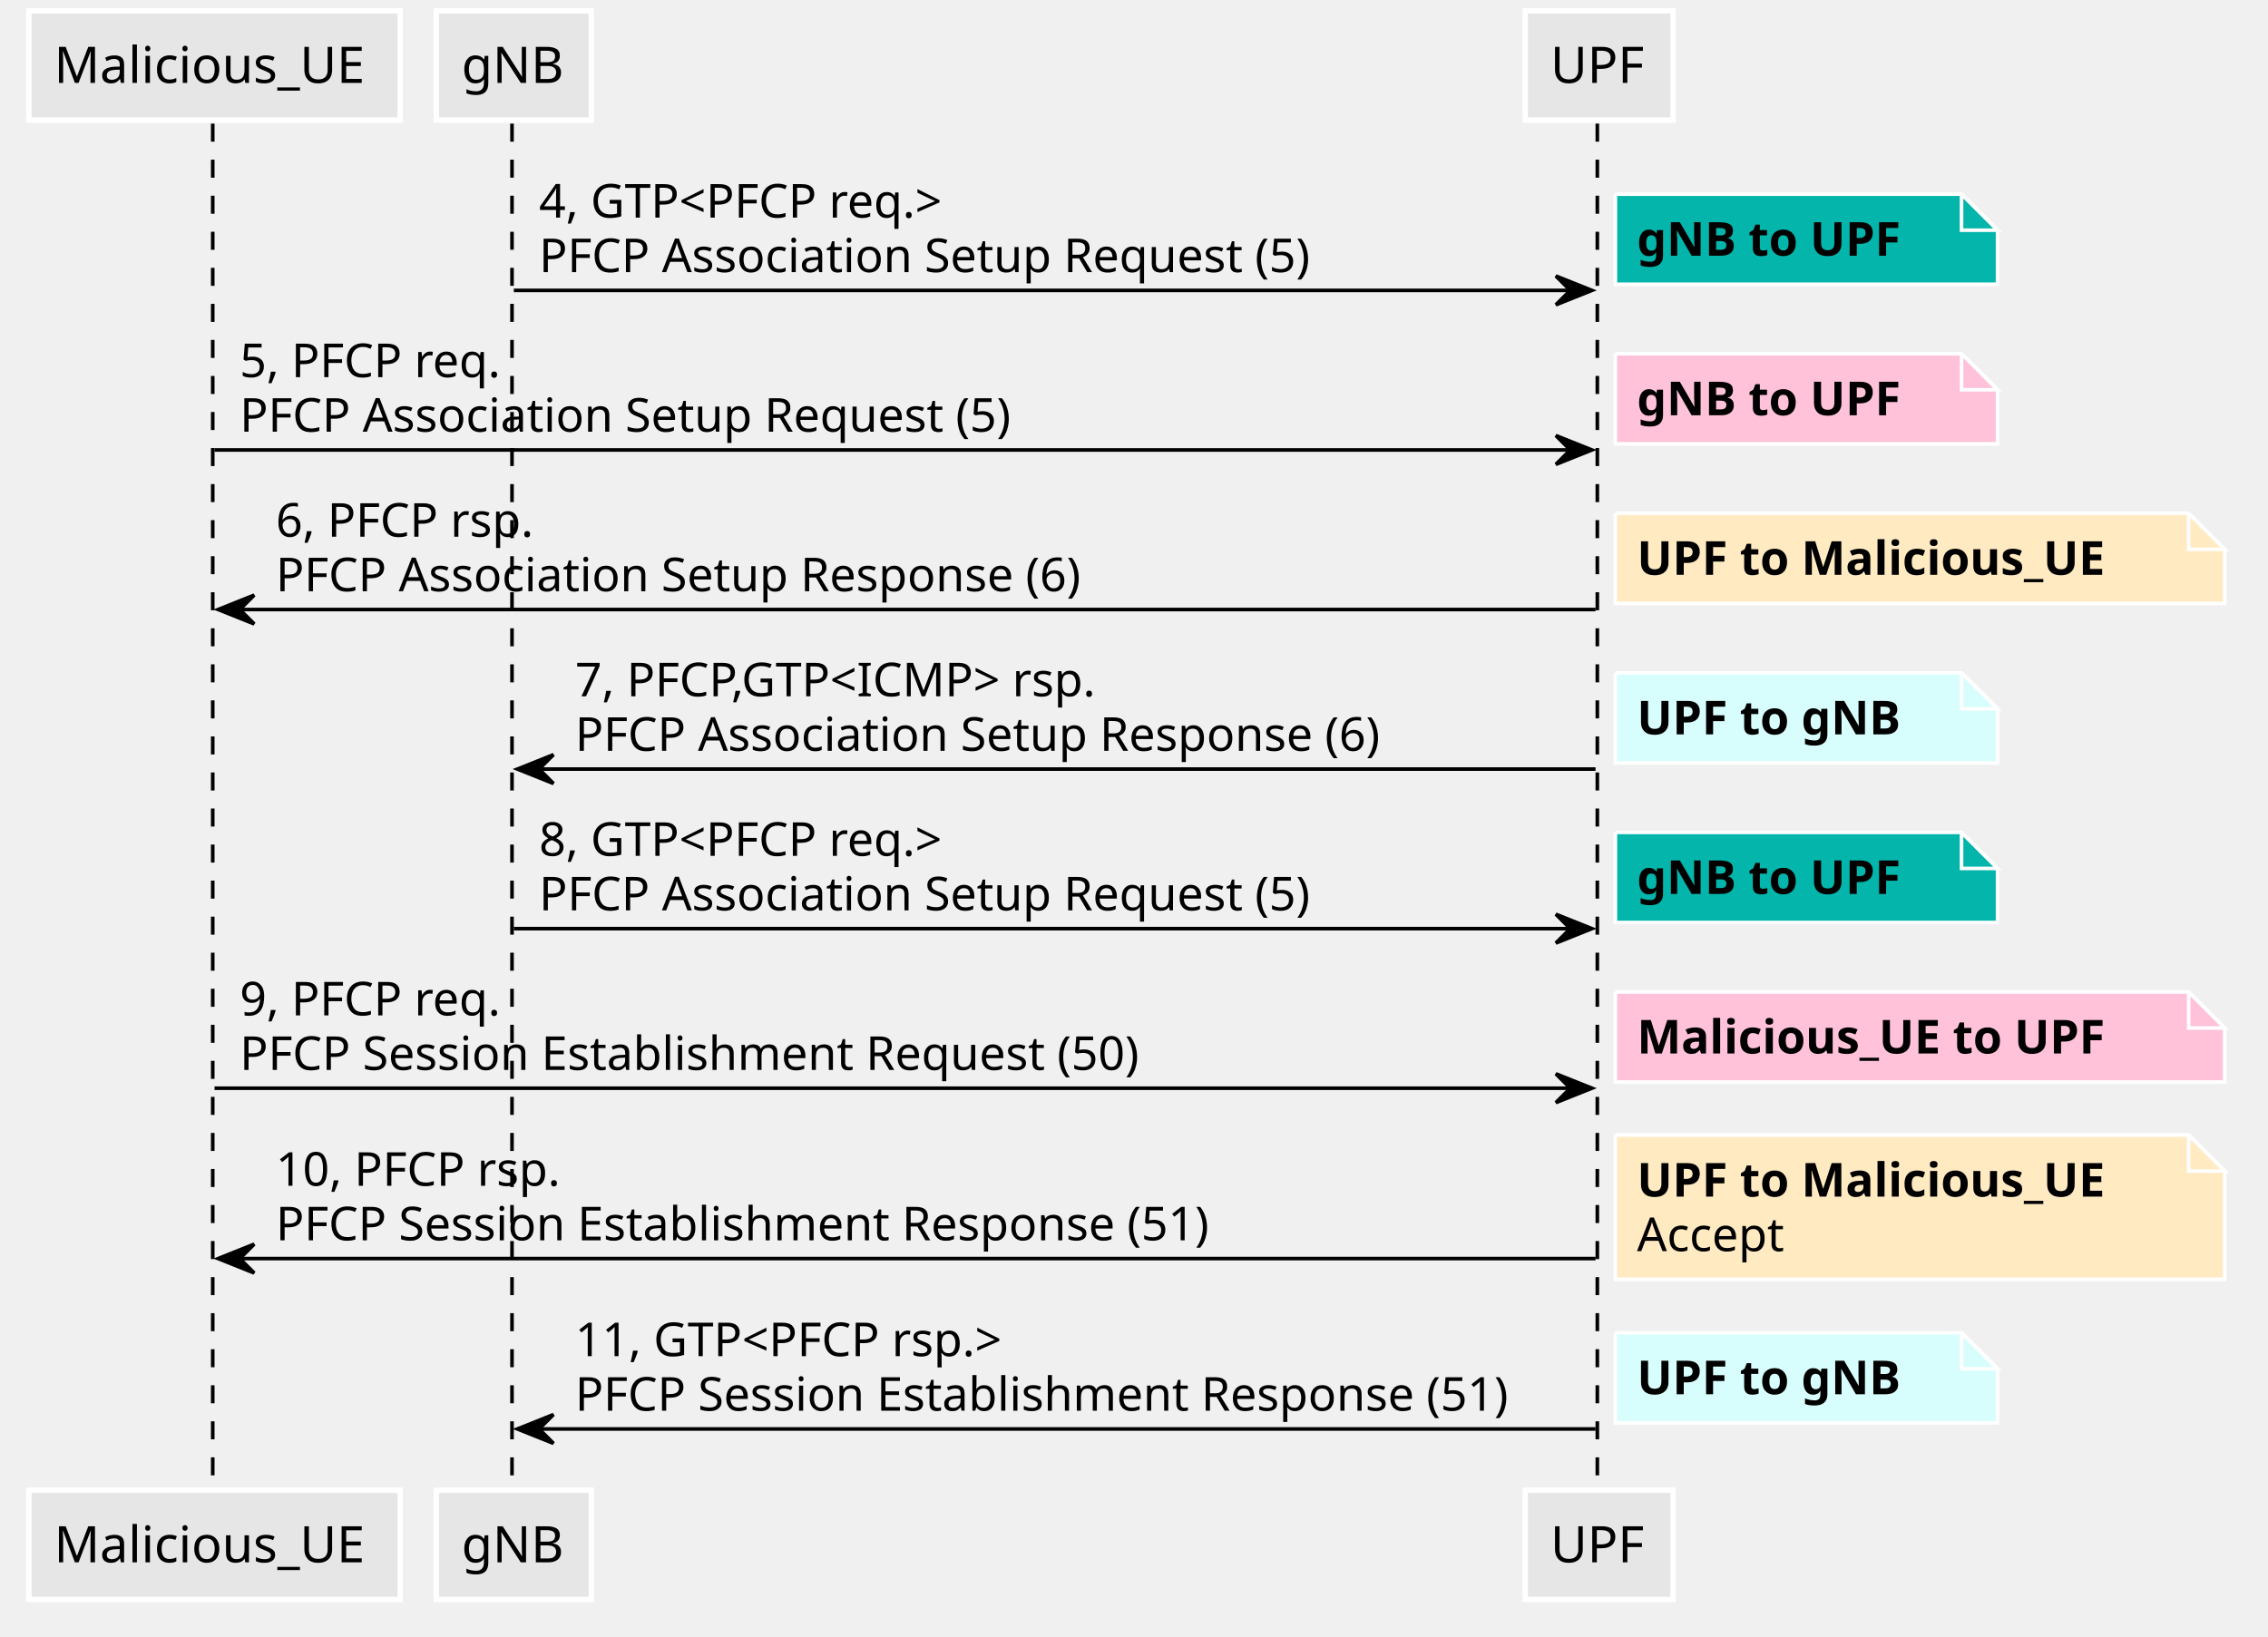
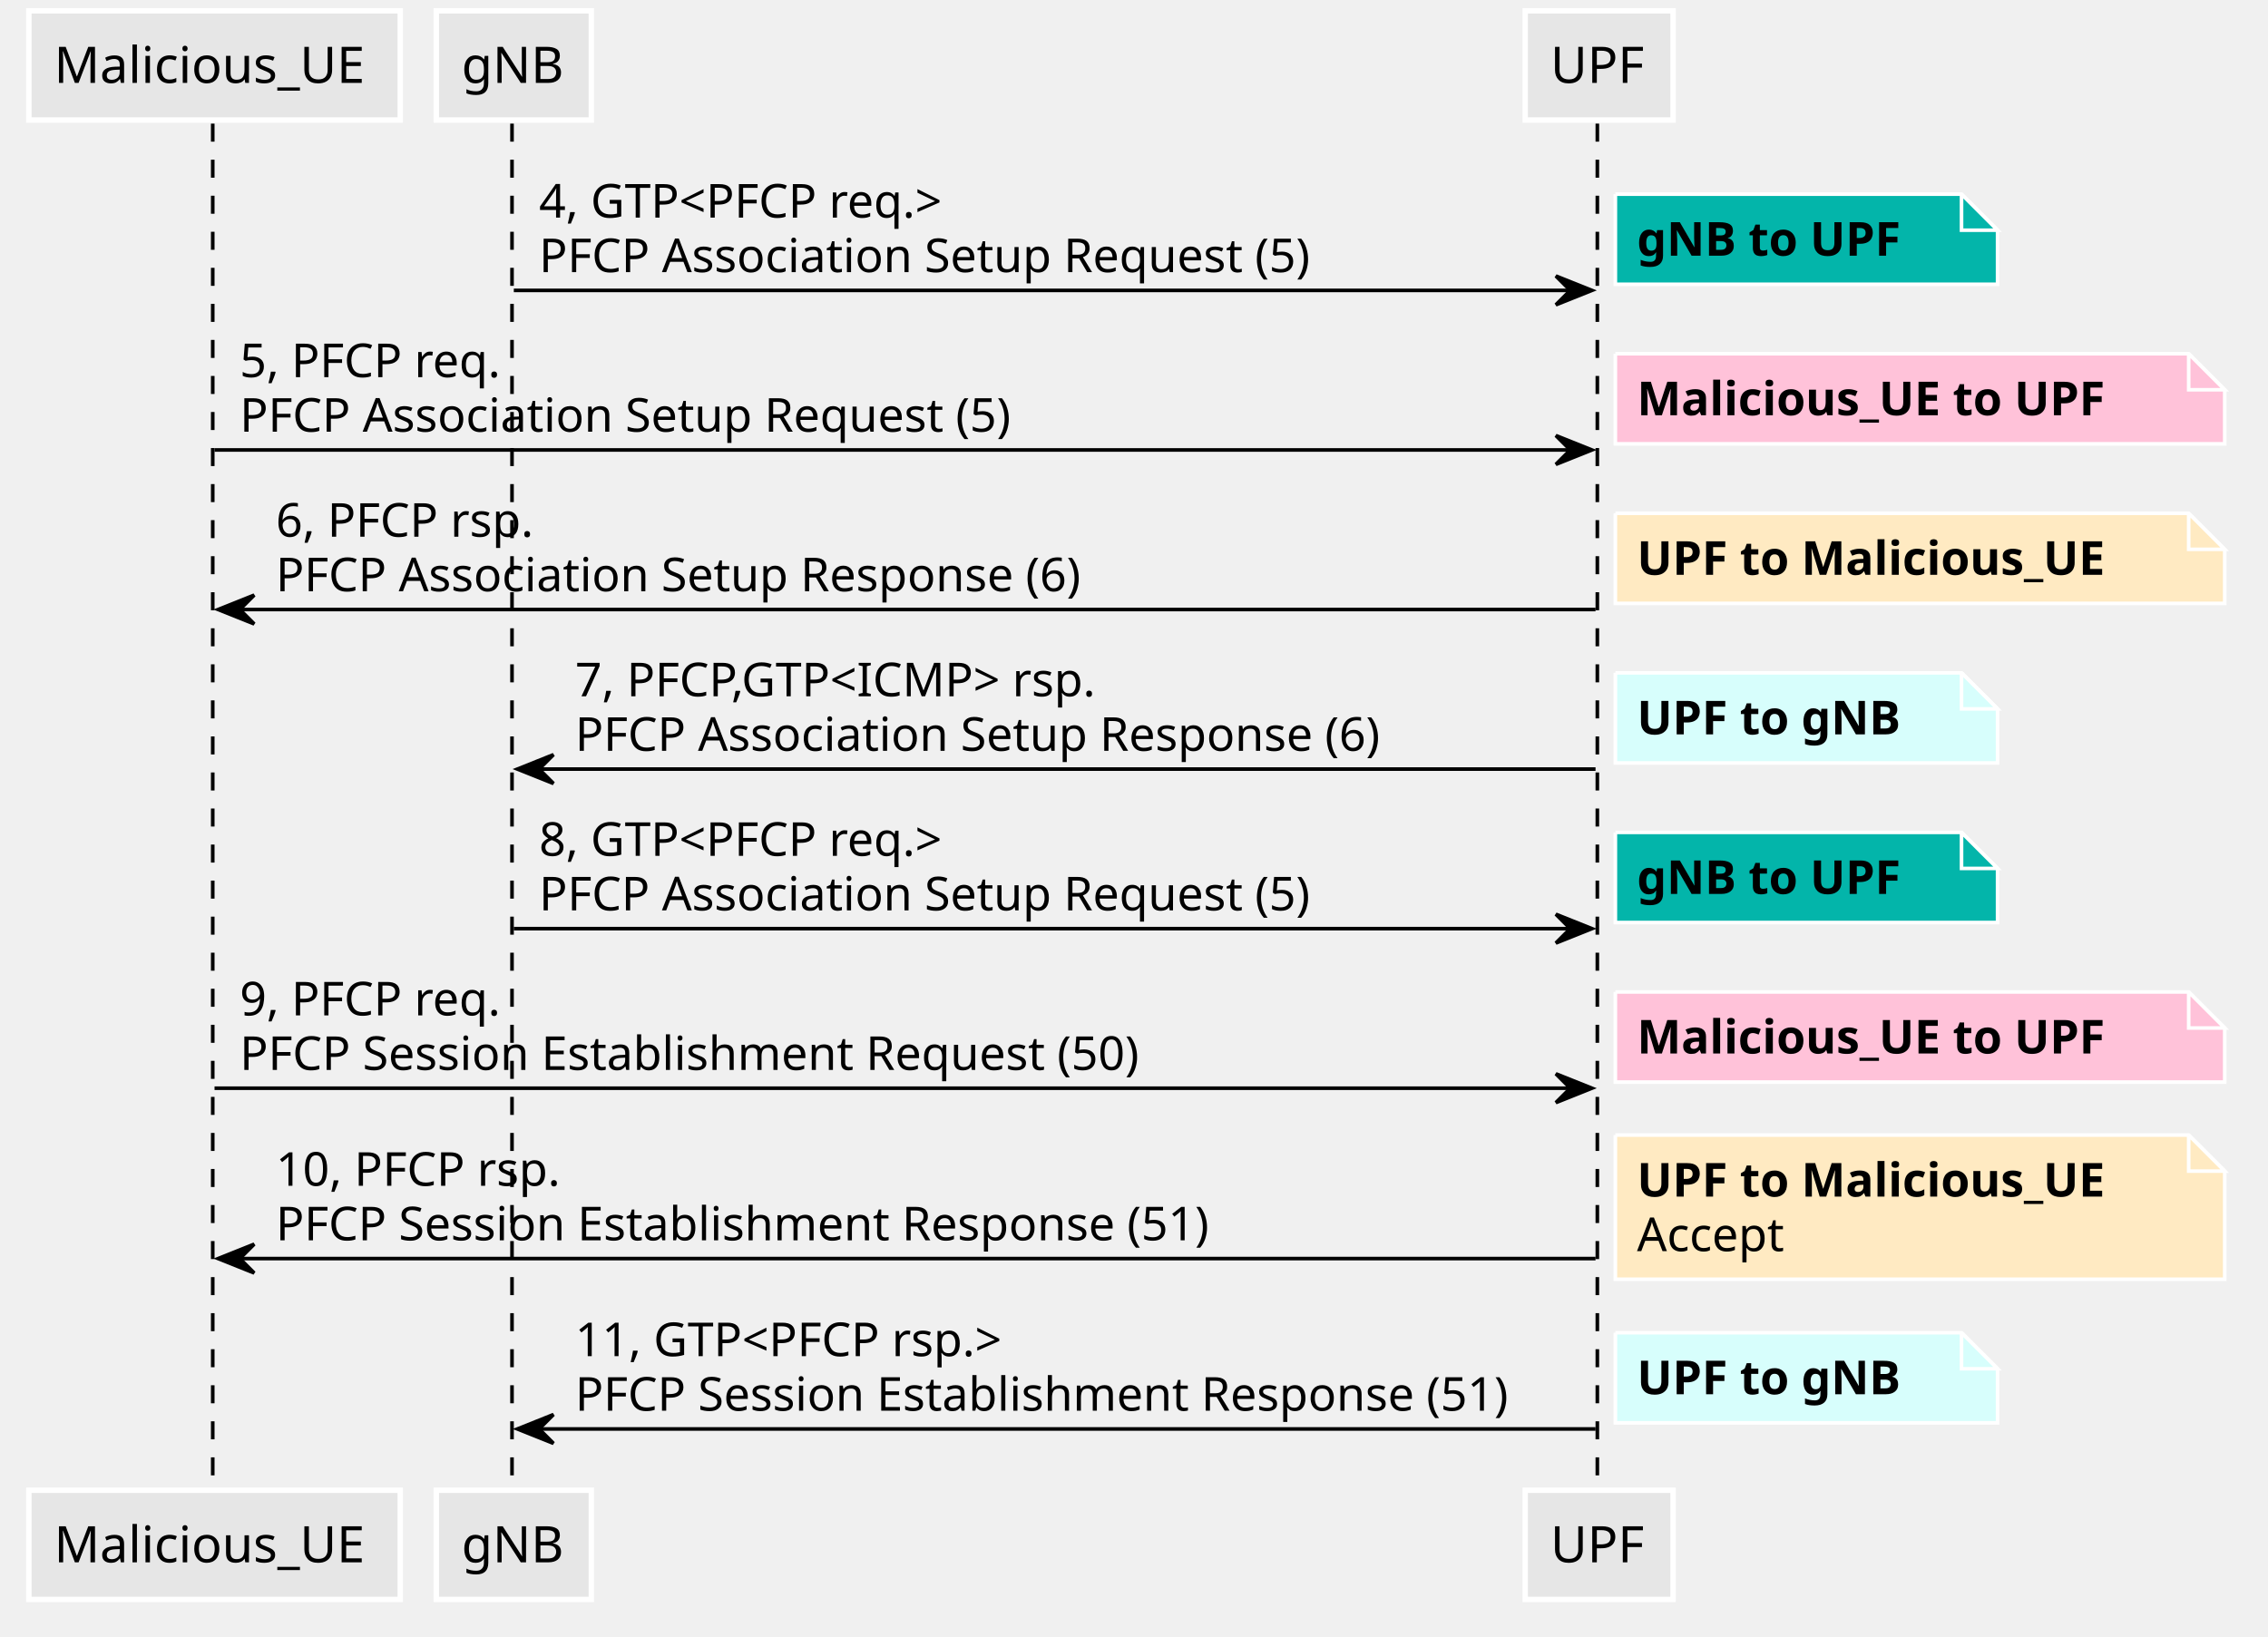
<svg xmlns="http://www.w3.org/2000/svg" contentScriptType="application/ecmascript" contentStyleType="text/css" height="454px" preserveAspectRatio="none" style="width:629px;height:454px;" version="1.1" viewBox="0 0 629 454" width="629px" zoomAndPan="magnify">
  <defs />
  <g>
    <line style="stroke: #000000; stroke-width: 1.0; stroke-dasharray: 5.0,5.0;" x1="59" x2="59" y1="34.297" y2="414.422" />
    <line style="stroke: #000000; stroke-width: 1.0; stroke-dasharray: 5.0,5.0;" x1="142" x2="142" y1="34.297" y2="414.422" />
    <line style="stroke: #000000; stroke-width: 1.0; stroke-dasharray: 5.0,5.0;" x1="443" x2="443" y1="34.297" y2="414.422" />
    <rect fill="#E6E6E6" height="30.297" style="stroke: #FFFFFF; stroke-width: 1.5;" width="103" x="8" y="3" />
    <text fill="#000000" font-family="sans-serif" font-size="14" lengthAdjust="spacingAndGlyphs" textLength="89" x="15" y="22.995">Malicious_UE</text>
    <rect fill="#E6E6E6" height="30.297" style="stroke: #FFFFFF; stroke-width: 1.5;" width="103" x="8" y="413.422" />
    <text fill="#000000" font-family="sans-serif" font-size="14" lengthAdjust="spacingAndGlyphs" textLength="89" x="15" y="433.417">Malicious_UE</text>
    <rect fill="#E6E6E6" height="30.297" style="stroke: #FFFFFF; stroke-width: 1.5;" width="43" x="121" y="3" />
    <text fill="#000000" font-family="sans-serif" font-size="14" lengthAdjust="spacingAndGlyphs" textLength="29" x="128" y="22.995">gNB</text>
    <rect fill="#E6E6E6" height="30.297" style="stroke: #FFFFFF; stroke-width: 1.5;" width="43" x="121" y="413.422" />
    <text fill="#000000" font-family="sans-serif" font-size="14" lengthAdjust="spacingAndGlyphs" textLength="29" x="128" y="433.417">gNB</text>
    <rect fill="#E6E6E6" height="30.297" style="stroke: #FFFFFF; stroke-width: 1.5;" width="41" x="423" y="3" />
    <text fill="#000000" font-family="sans-serif" font-size="14" lengthAdjust="spacingAndGlyphs" textLength="27" x="430" y="22.995">UPF</text>
    <rect fill="#E6E6E6" height="30.297" style="stroke: #FFFFFF; stroke-width: 1.5;" width="41" x="423" y="413.422" />
    <text fill="#000000" font-family="sans-serif" font-size="14" lengthAdjust="spacingAndGlyphs" textLength="27" x="430" y="433.417">UPF</text>
    <polygon fill="#000000" points="431.5,76.562,441.5,80.562,431.5,84.562,435.5,80.562" style="stroke: #000000; stroke-width: 1.0;" />
    <line style="stroke: #000000; stroke-width: 1.0;" x1="142.5" x2="437.5" y1="80.562" y2="80.562" />
    <text fill="#000000" font-family="sans-serif" font-size="13" lengthAdjust="spacingAndGlyphs" textLength="124" x="149.5" y="60.364">4, GTP&lt;PFCP req.&gt;</text>
    <text fill="#000000" font-family="sans-serif" font-size="13" lengthAdjust="spacingAndGlyphs" textLength="229" x="149.5" y="75.497">PFCP Association Setup Request (5)</text>
    <path d="M448,53.863 L448,78.863 L554,78.863 L554,63.863 L544,53.863 L448,53.863 " fill="#03B5AA" style="stroke: #FFFFFF; stroke-width: 1.0;" />
    <path d="M544,53.863 L544,63.863 L554,63.863 L544,53.863 " fill="#03B5AA" style="stroke: #FFFFFF; stroke-width: 1.0;" />
    <text fill="#000000" font-family="sans-serif" font-size="13" font-weight="bold" lengthAdjust="spacingAndGlyphs" textLength="85" x="454" y="70.93">gNB to UPF</text>
    <polygon fill="#000000" points="431.5,120.828,441.5,124.828,431.5,128.828,435.5,124.828" style="stroke: #000000; stroke-width: 1.0;" />
    <line style="stroke: #000000; stroke-width: 1.0;" x1="59.5" x2="437.5" y1="124.828" y2="124.828" />
    <text fill="#000000" font-family="sans-serif" font-size="13" lengthAdjust="spacingAndGlyphs" textLength="77" x="66.5" y="104.629">5, PFCP req.</text>
    <text fill="#000000" font-family="sans-serif" font-size="13" lengthAdjust="spacingAndGlyphs" textLength="229" x="66.5" y="119.762">PFCP Association Setup Request (5)</text>
-     <path d="M448,98.129 L448,123.129 L554,123.129 L554,108.129 L544,98.129 L448,98.129 " fill="#FFC2D9" style="stroke: #FFFFFF; stroke-width: 1.0;" />
-     <path d="M544,98.129 L544,108.129 L554,108.129 L544,98.129 " fill="#FFC2D9" style="stroke: #FFFFFF; stroke-width: 1.0;" />
-     <text fill="#000000" font-family="sans-serif" font-size="13" font-weight="bold" lengthAdjust="spacingAndGlyphs" textLength="85" x="454" y="115.196">gNB to UPF</text>
+     <path d="M448,98.129 L448,123.129 L617,123.129 L617,108.129 L607,98.129 L448,98.129 " fill="#FFC2D9" style="stroke: #FFFFFF; stroke-width: 1.0;" />
+     <path d="M607,98.129 L607,108.129 L617,108.129 L607,98.129 " fill="#FFC2D9" style="stroke: #FFFFFF; stroke-width: 1.0;" />
+     <text fill="#000000" font-family="sans-serif" font-size="13" font-weight="bold" lengthAdjust="spacingAndGlyphs" textLength="148" x="454" y="115.196">Malicious_UE to UPF</text>
    <polygon fill="#000000" points="70.5,165.094,60.5,169.094,70.5,173.094,66.5,169.094" style="stroke: #000000; stroke-width: 1.0;" />
    <line style="stroke: #000000; stroke-width: 1.0;" x1="64.5" x2="442.5" y1="169.094" y2="169.094" />
    <text fill="#000000" font-family="sans-serif" font-size="13" lengthAdjust="spacingAndGlyphs" textLength="76" x="76.5" y="148.895">6, PFCP rsp.</text>
    <text fill="#000000" font-family="sans-serif" font-size="13" lengthAdjust="spacingAndGlyphs" textLength="239" x="76.5" y="164.028">PFCP Association Setup Response (6)</text>
    <path d="M448,142.394 L448,167.394 L617,167.394 L617,152.394 L607,142.394 L448,142.394 " fill="#FFEAC2" style="stroke: #FFFFFF; stroke-width: 1.0;" />
    <path d="M607,142.394 L607,152.394 L617,152.394 L607,142.394 " fill="#FFEAC2" style="stroke: #FFFFFF; stroke-width: 1.0;" />
    <text fill="#000000" font-family="sans-serif" font-size="13" font-weight="bold" lengthAdjust="spacingAndGlyphs" textLength="148" x="454" y="159.461">UPF to Malicious_UE</text>
    <polygon fill="#000000" points="153.5,209.359,143.5,213.359,153.5,217.359,149.5,213.359" style="stroke: #000000; stroke-width: 1.0;" />
    <line style="stroke: #000000; stroke-width: 1.0;" x1="147.5" x2="442.5" y1="213.359" y2="213.359" />
    <text fill="#000000" font-family="sans-serif" font-size="13" lengthAdjust="spacingAndGlyphs" textLength="158" x="159.5" y="193.161">7, PFCP,GTP&lt;ICMP&gt; rsp.</text>
    <text fill="#000000" font-family="sans-serif" font-size="13" lengthAdjust="spacingAndGlyphs" textLength="239" x="159.5" y="208.293">PFCP Association Setup Response (6)</text>
    <path d="M448,186.66 L448,211.66 L554,211.66 L554,196.66 L544,186.66 L448,186.66 " fill="#D7FEFC" style="stroke: #FFFFFF; stroke-width: 1.0;" />
    <path d="M544,186.66 L544,196.66 L554,196.66 L544,186.66 " fill="#D7FEFC" style="stroke: #FFFFFF; stroke-width: 1.0;" />
    <text fill="#000000" font-family="sans-serif" font-size="13" font-weight="bold" lengthAdjust="spacingAndGlyphs" textLength="85" x="454" y="203.727">UPF to gNB</text>
    <polygon fill="#000000" points="431.5,253.625,441.5,257.625,431.5,261.625,435.5,257.625" style="stroke: #000000; stroke-width: 1.0;" />
    <line style="stroke: #000000; stroke-width: 1.0;" x1="142.5" x2="437.5" y1="257.625" y2="257.625" />
    <text fill="#000000" font-family="sans-serif" font-size="13" lengthAdjust="spacingAndGlyphs" textLength="124" x="149.5" y="237.426">8, GTP&lt;PFCP req.&gt;</text>
    <text fill="#000000" font-family="sans-serif" font-size="13" lengthAdjust="spacingAndGlyphs" textLength="229" x="149.5" y="252.559">PFCP Association Setup Request (5)</text>
    <path d="M448,230.926 L448,255.926 L554,255.926 L554,240.926 L544,230.926 L448,230.926 " fill="#03B5AA" style="stroke: #FFFFFF; stroke-width: 1.0;" />
    <path d="M544,230.926 L544,240.926 L554,240.926 L544,230.926 " fill="#03B5AA" style="stroke: #FFFFFF; stroke-width: 1.0;" />
    <text fill="#000000" font-family="sans-serif" font-size="13" font-weight="bold" lengthAdjust="spacingAndGlyphs" textLength="85" x="454" y="247.993">gNB to UPF</text>
    <polygon fill="#000000" points="431.5,297.891,441.5,301.891,431.5,305.891,435.5,301.891" style="stroke: #000000; stroke-width: 1.0;" />
    <line style="stroke: #000000; stroke-width: 1.0;" x1="59.5" x2="437.5" y1="301.891" y2="301.891" />
    <text fill="#000000" font-family="sans-serif" font-size="13" lengthAdjust="spacingAndGlyphs" textLength="77" x="66.5" y="281.692">9, PFCP req.</text>
    <text fill="#000000" font-family="sans-serif" font-size="13" lengthAdjust="spacingAndGlyphs" textLength="267" x="66.5" y="296.825">PFCP Session Establishment Request (50)</text>
    <path d="M448,275.191 L448,300.191 L617,300.191 L617,285.191 L607,275.191 L448,275.191 " fill="#FFC2D9" style="stroke: #FFFFFF; stroke-width: 1.0;" />
    <path d="M607,275.191 L607,285.191 L617,285.191 L607,275.191 " fill="#FFC2D9" style="stroke: #FFFFFF; stroke-width: 1.0;" />
    <text fill="#000000" font-family="sans-serif" font-size="13" font-weight="bold" lengthAdjust="spacingAndGlyphs" textLength="148" x="454" y="292.258">Malicious_UE to UPF</text>
    <polygon fill="#000000" points="70.5,345.156,60.5,349.156,70.5,353.156,66.5,349.156" style="stroke: #000000; stroke-width: 1.0;" />
    <line style="stroke: #000000; stroke-width: 1.0;" x1="64.5" x2="442.5" y1="349.156" y2="349.156" />
    <text fill="#000000" font-family="sans-serif" font-size="13" lengthAdjust="spacingAndGlyphs" textLength="84" x="76.5" y="328.957">10, PFCP rsp.</text>
    <text fill="#000000" font-family="sans-serif" font-size="13" lengthAdjust="spacingAndGlyphs" textLength="277" x="76.5" y="344.09">PFCP Session Establishment Response (51)</text>
    <path d="M448,314.891 L448,354.891 L617,354.891 L617,324.891 L607,314.891 L448,314.891 " fill="#FFEAC2" style="stroke: #FFFFFF; stroke-width: 1.0;" />
    <path d="M607,314.891 L607,324.891 L617,324.891 L607,314.891 " fill="#FFEAC2" style="stroke: #FFFFFF; stroke-width: 1.0;" />
    <text fill="#000000" font-family="sans-serif" font-size="13" font-weight="bold" lengthAdjust="spacingAndGlyphs" textLength="148" x="454" y="331.957">UPF to Malicious_UE</text>
    <text fill="#000000" font-family="sans-serif" font-size="13" lengthAdjust="spacingAndGlyphs" textLength="44" x="454" y="347.09">Accept</text>
    <polygon fill="#000000" points="153.5,392.422,143.5,396.422,153.5,400.422,149.5,396.422" style="stroke: #000000; stroke-width: 1.0;" />
    <line style="stroke: #000000; stroke-width: 1.0;" x1="147.5" x2="442.5" y1="396.422" y2="396.422" />
    <text fill="#000000" font-family="sans-serif" font-size="13" lengthAdjust="spacingAndGlyphs" textLength="131" x="159.5" y="376.223">11, GTP&lt;PFCP rsp.&gt;</text>
    <text fill="#000000" font-family="sans-serif" font-size="13" lengthAdjust="spacingAndGlyphs" textLength="277" x="159.5" y="391.356">PFCP Session Establishment Response (51)</text>
    <path d="M448,369.723 L448,394.723 L554,394.723 L554,379.723 L544,369.723 L448,369.723 " fill="#D7FEFC" style="stroke: #FFFFFF; stroke-width: 1.0;" />
    <path d="M544,369.723 L544,379.723 L554,379.723 L544,369.723 " fill="#D7FEFC" style="stroke: #FFFFFF; stroke-width: 1.0;" />
    <text fill="#000000" font-family="sans-serif" font-size="13" font-weight="bold" lengthAdjust="spacingAndGlyphs" textLength="85" x="454" y="386.79">UPF to gNB</text>
  </g>
</svg>
